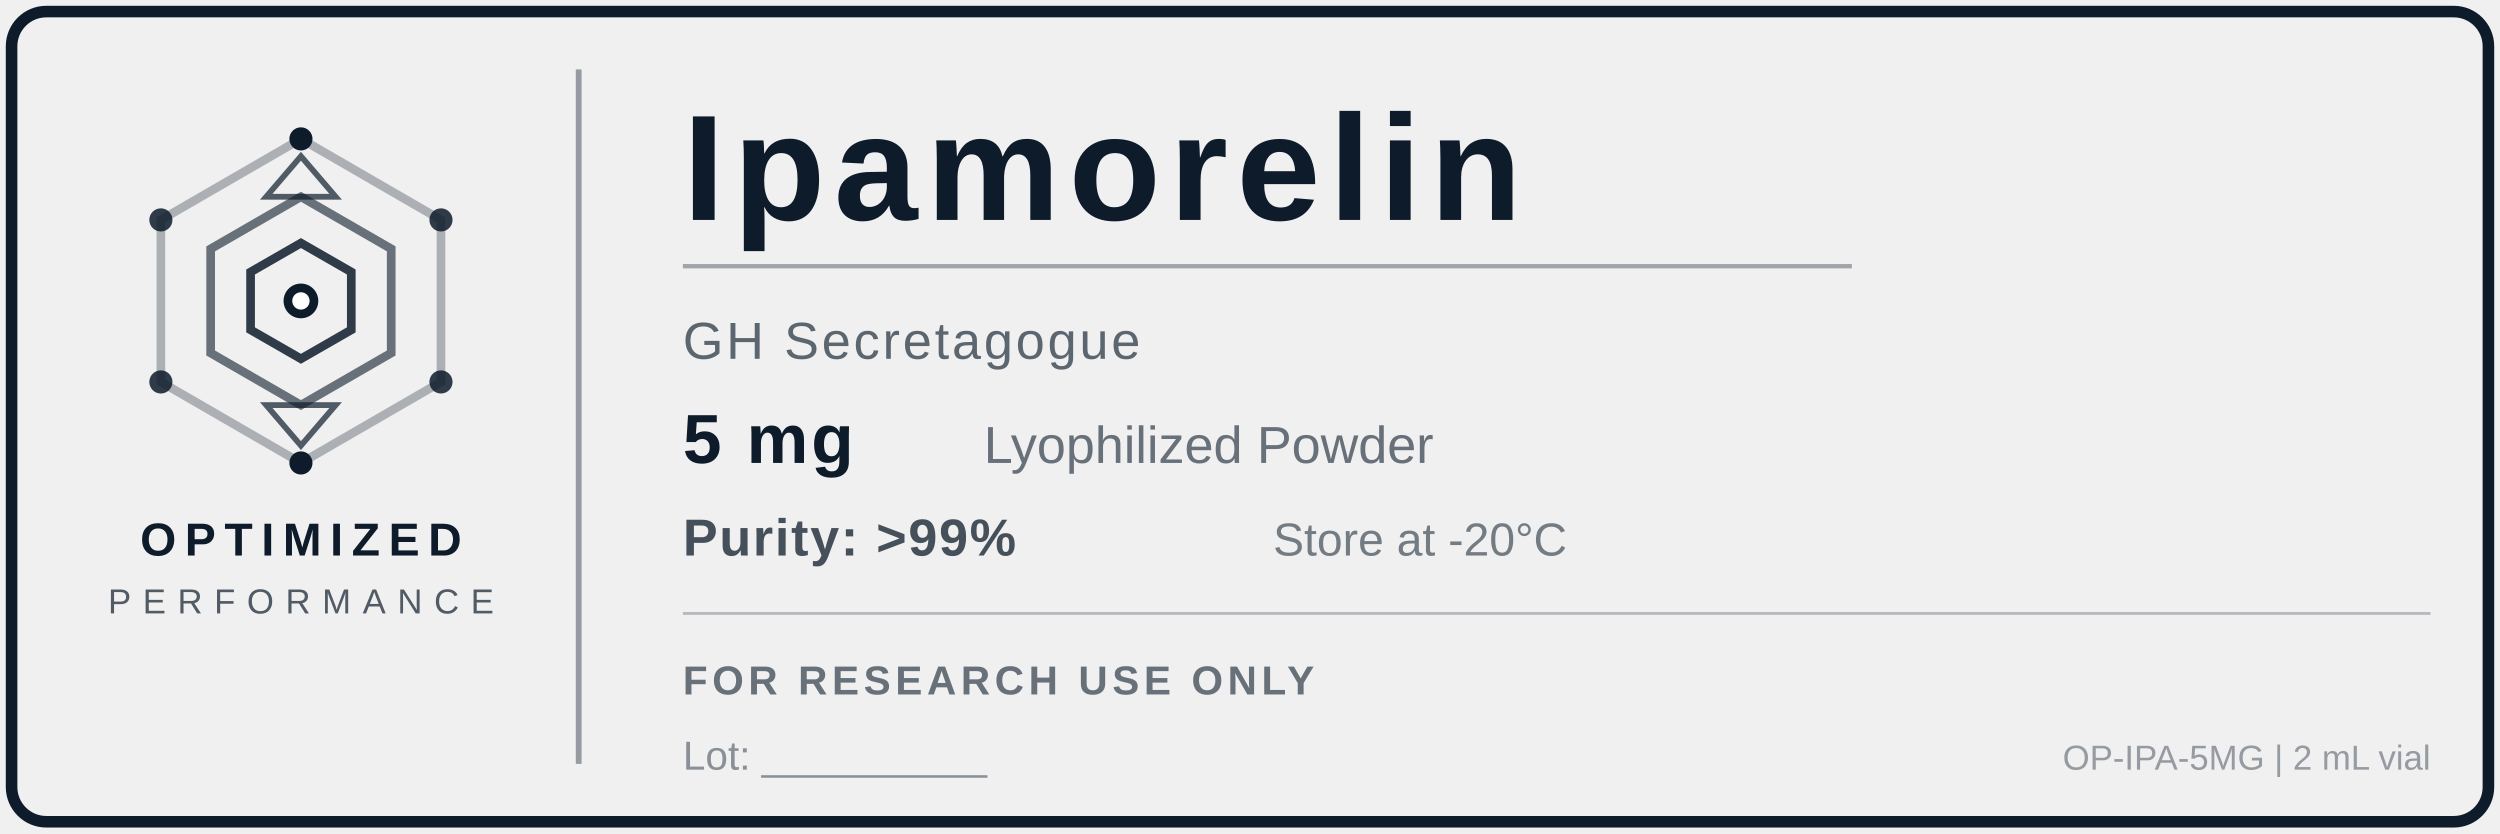
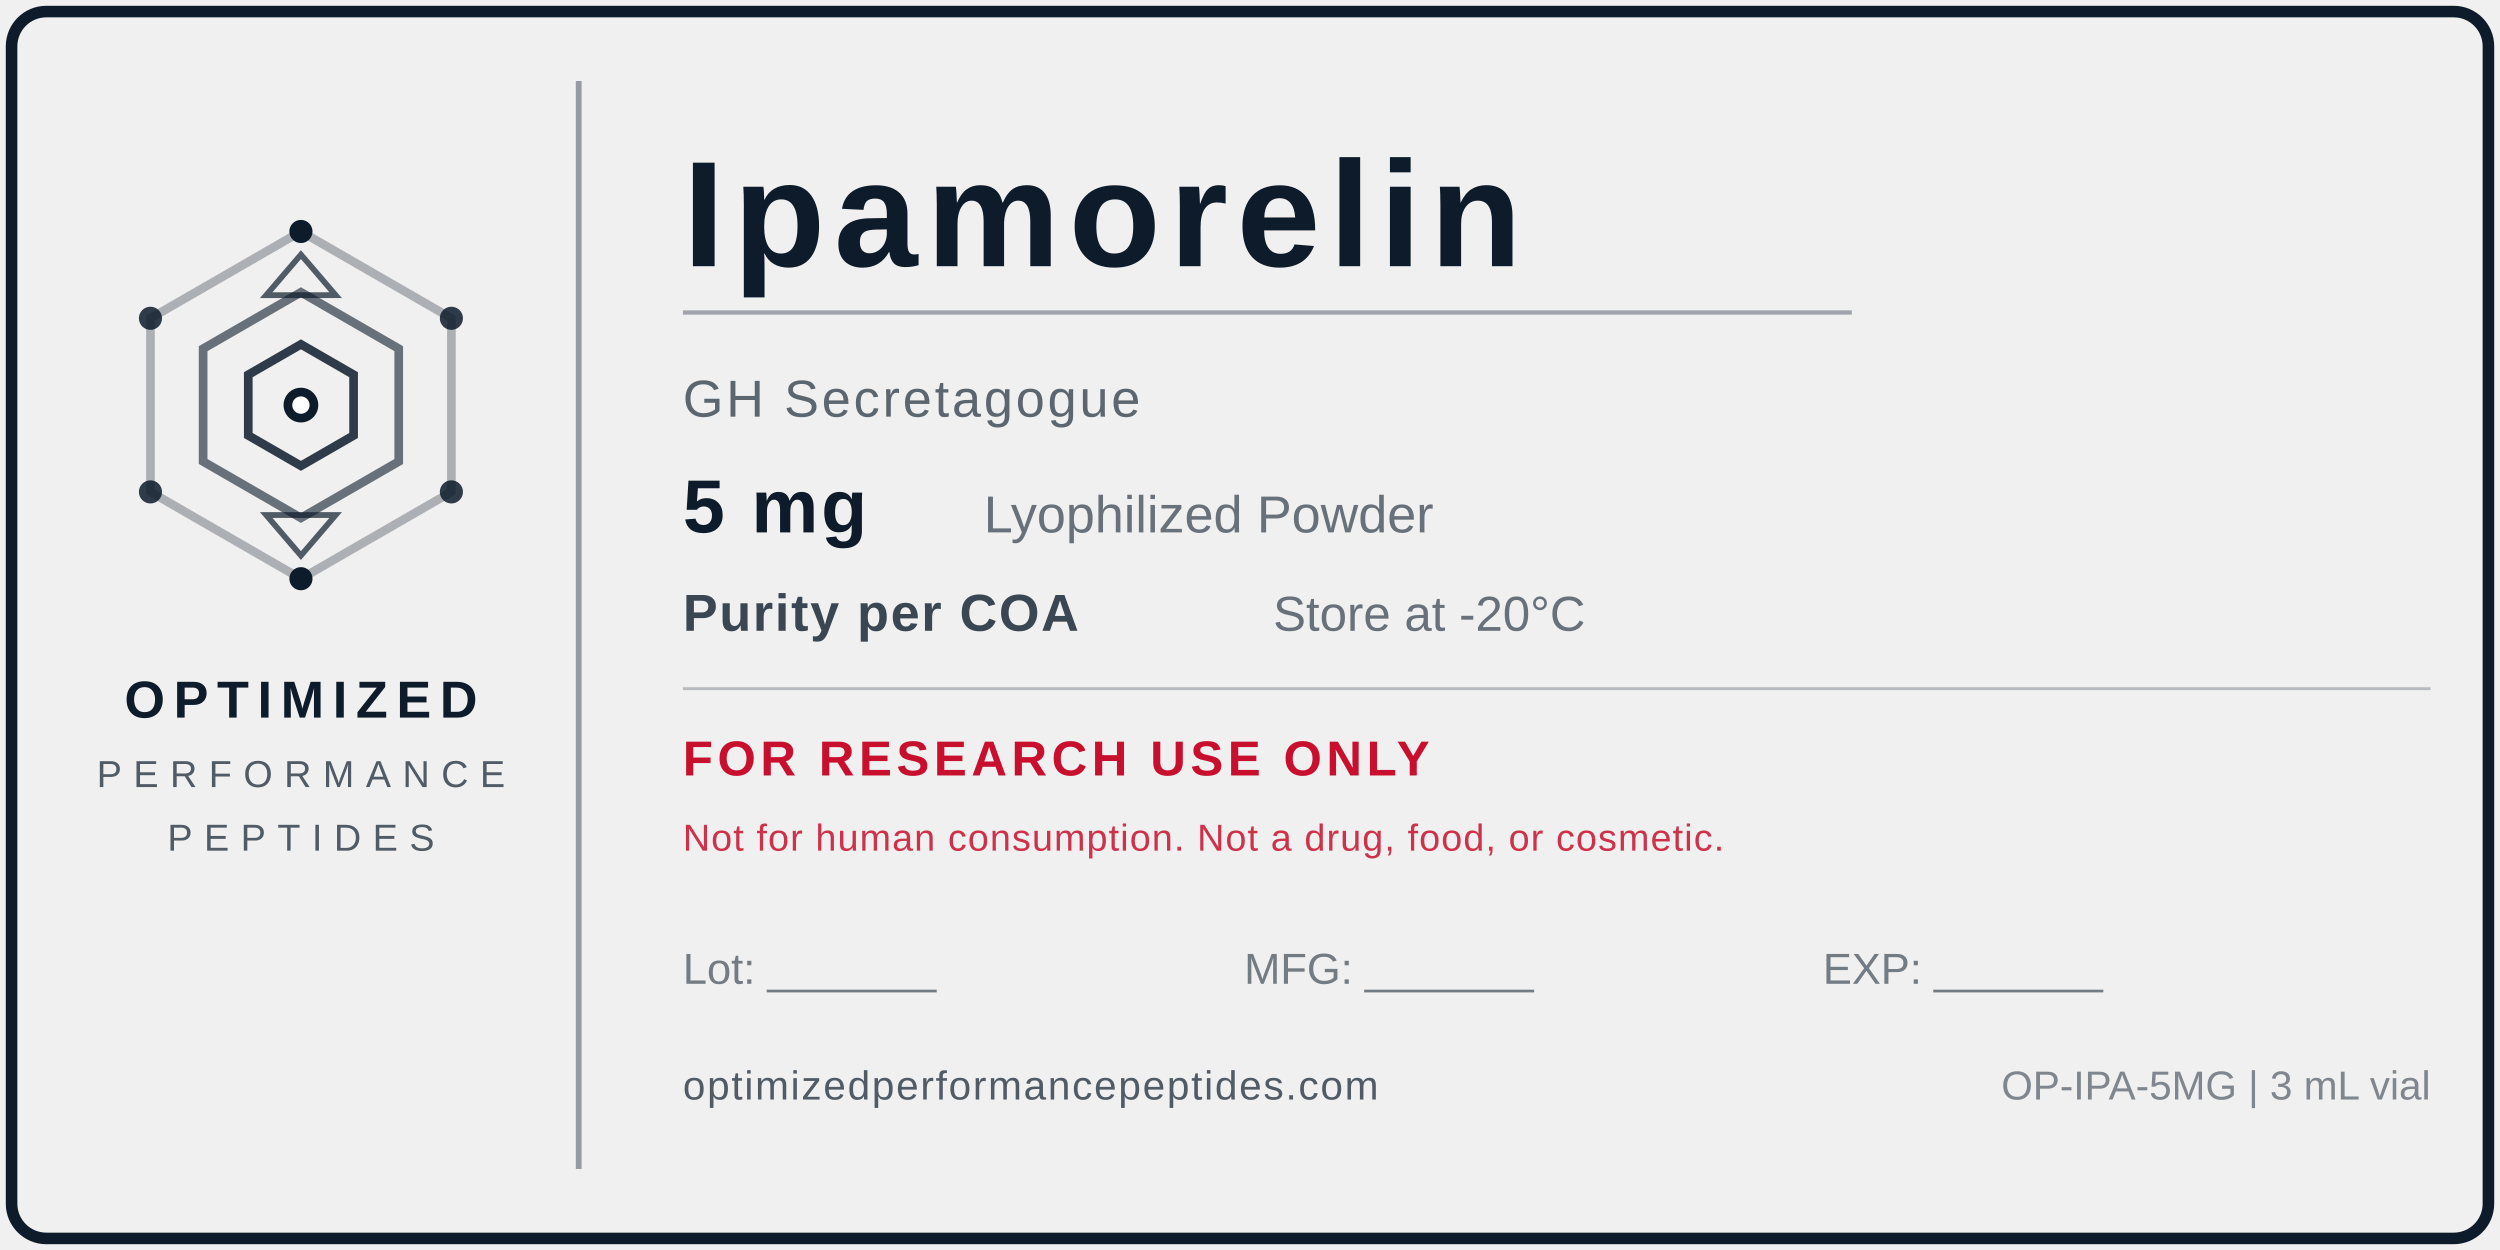
- <svg xmlns="http://www.w3.org/2000/svg" width="1.5in" height="0.5in" viewBox="0 0 432 144">
-   <rect x="2" y="2" width="428" height="140" rx="6" ry="6" fill="none" stroke="#0D1B2A" stroke-width="2" />
-   <line x1="100" y1="12" x2="100" y2="132" stroke="#0D1B2A" stroke-width="1" opacity="0.4" />
-   <g transform="translate(52, 52)">
-     <polygon points="0,-28 24.2,-14 24.2,14 0,28 -24.2,14 -24.2,-14" fill="none" stroke="#0D1B2A" stroke-width="1.5" opacity="0.3" />
-     <polygon points="0,-18 15.6,-9 15.6,9 0,18 -15.6,9 -15.6,-9" fill="none" stroke="#0D1B2A" stroke-width="1.5" opacity="0.6" />
-     <polygon points="0,-10 8.7,-5 8.7,5 0,10 -8.7,5 -8.7,-5" fill="none" stroke="#0D1B2A" stroke-width="1.5" opacity="0.85" />
-     <circle cx="0" cy="-28" r="2" fill="#0D1B2A" />
-     <circle cx="24.2" cy="-14" r="2" fill="#0D1B2A" opacity="0.85" />
-     <circle cx="24.2" cy="14" r="2" fill="#0D1B2A" opacity="0.85" />
-     <circle cx="0" cy="28" r="2" fill="#0D1B2A" />
-     <circle cx="-24.2" cy="14" r="2" fill="#0D1B2A" opacity="0.85" />
-     <circle cx="-24.2" cy="-14" r="2" fill="#0D1B2A" opacity="0.85" />
+ <svg xmlns="http://www.w3.org/2000/svg" width="1.5in" height="0.75in" viewBox="0 0 432 216">
+   <rect x="2" y="2" width="428" height="212" rx="6" ry="6" fill="none" stroke="#0D1B2A" stroke-width="2" />
+   <line x1="100" y1="14" x2="100" y2="202" stroke="#0D1B2A" stroke-width="1" opacity="0.4" />
+   <g transform="translate(52, 70)">
+     <polygon points="0,-30 26,-15 26,15 0,30 -26,15 -26,-15" fill="none" stroke="#0D1B2A" stroke-width="1.5" opacity="0.3" />
+     <polygon points="0,-19.5 16.9,-9.75 16.9,9.75 0,19.5 -16.9,9.75 -16.9,-9.75" fill="none" stroke="#0D1B2A" stroke-width="1.5" opacity="0.6" />
+     <polygon points="0,-10.5 9.1,-5.25 9.1,5.25 0,10.5 -9.1,5.25 -9.1,-5.25" fill="none" stroke="#0D1B2A" stroke-width="1.5" opacity="0.85" />
+     <circle cx="0" cy="-30" r="2" fill="#0D1B2A" />
+     <circle cx="26" cy="-15" r="2" fill="#0D1B2A" opacity="0.85" />
+     <circle cx="26" cy="15" r="2" fill="#0D1B2A" opacity="0.85" />
+     <circle cx="0" cy="30" r="2" fill="#0D1B2A" />
+     <circle cx="-26" cy="15" r="2" fill="#0D1B2A" opacity="0.85" />
+     <circle cx="-26" cy="-15" r="2" fill="#0D1B2A" opacity="0.85" />
    <circle cx="0" cy="0" r="3" fill="#0D1B2A" />
    <circle cx="0" cy="0" r="1.5" fill="white" />
-     <polygon points="0,-25 6,-18 -6,-18" fill="none" stroke="#0D1B2A" stroke-width="1" opacity="0.7" />
-     <polygon points="0,25 6,18 -6,18" fill="none" stroke="#0D1B2A" stroke-width="1" opacity="0.7" />
+     <polygon points="0,-26 6,-19 -6,-19" fill="none" stroke="#0D1B2A" stroke-width="1" opacity="0.7" />
+     <polygon points="0,26 6,19 -6,19" fill="none" stroke="#0D1B2A" stroke-width="1" opacity="0.7" />
  </g>
-   <text x="52" y="96" text-anchor="middle" font-family="'Helvetica Neue', Arial, sans-serif" font-size="8" font-weight="700" fill="#0D1B2A" letter-spacing="1.5">OPTIMIZED</text>
-   <text x="52" y="106" text-anchor="middle" font-family="'Helvetica Neue', Arial, sans-serif" font-size="6" font-weight="400" fill="#0D1B2A" letter-spacing="2" opacity="0.7">PERFORMANCE</text>
-   <text x="118" y="38" font-family="'Helvetica Neue', Arial, sans-serif" font-size="26" font-weight="800" fill="#0D1B2A" letter-spacing="1.5">Ipamorelin</text>
-   <line x1="118" y1="46" x2="320" y2="46" stroke="#0D1B2A" stroke-width="0.75" opacity="0.35" />
-   <text x="118" y="62" font-family="'Helvetica Neue', Arial, sans-serif" font-size="9" font-weight="400" fill="#0D1B2A" opacity="0.65" letter-spacing="0.5">GH Secretagogue</text>
-   <text x="118" y="80" font-family="'Helvetica Neue', Arial, sans-serif" font-size="12" font-weight="700" fill="#0D1B2A" letter-spacing="0.5">5 mg</text>
-   <text x="170" y="80" font-family="'Helvetica Neue', Arial, sans-serif" font-size="9" font-weight="400" fill="#0D1B2A" opacity="0.6">Lyophilized Powder</text>
-   <text x="118" y="96" font-family="'Helvetica Neue', Arial, sans-serif" font-size="9" font-weight="600" fill="#0D1B2A" opacity="0.75" letter-spacing="0.3">Purity: &gt;99%</text>
-   <text x="220" y="96" font-family="'Helvetica Neue', Arial, sans-serif" font-size="8" font-weight="400" fill="#0D1B2A" opacity="0.55">Store at -20°C</text>
-   <line x1="118" y1="106" x2="420" y2="106" stroke="#0D1B2A" stroke-width="0.5" opacity="0.25" />
-   <text x="118" y="120" font-family="'Helvetica Neue', Arial, sans-serif" font-size="7" font-weight="600" fill="#0D1B2A" opacity="0.6" letter-spacing="0.8">FOR RESEARCH USE ONLY</text>
-   <text x="118" y="133" font-family="'Helvetica Neue', Arial, sans-serif" font-size="7" font-weight="400" fill="#0D1B2A" opacity="0.45">Lot: __________</text>
-   <text x="420" y="133" text-anchor="end" font-family="'Helvetica Neue', Arial, sans-serif" font-size="6" font-weight="400" fill="#0D1B2A" opacity="0.4">OP-IPA-5MG | 2 mL vial</text>
+   <text x="52" y="124" text-anchor="middle" font-family="'Helvetica Neue', Arial, sans-serif" font-size="9" font-weight="700" fill="#0D1B2A" letter-spacing="1.5">OPTIMIZED</text>
+   <text x="52" y="136" text-anchor="middle" font-family="'Helvetica Neue', Arial, sans-serif" font-size="6.5" font-weight="400" fill="#0D1B2A" letter-spacing="2" opacity="0.7">PERFORMANCE</text>
+   <text x="52" y="147" text-anchor="middle" font-family="'Helvetica Neue', Arial, sans-serif" font-size="6.5" font-weight="400" fill="#0D1B2A" letter-spacing="2" opacity="0.7">PEPTIDES</text>
+   <text x="118" y="46" font-family="'Helvetica Neue', Arial, sans-serif" font-size="26" font-weight="800" fill="#0D1B2A" letter-spacing="1.5">Ipamorelin</text>
+   <line x1="118" y1="54" x2="320" y2="54" stroke="#0D1B2A" stroke-width="0.75" opacity="0.35" />
+   <text x="118" y="72" font-family="'Helvetica Neue', Arial, sans-serif" font-size="9" font-weight="400" fill="#0D1B2A" opacity="0.65" letter-spacing="0.5">GH Secretagogue</text>
+   <text x="118" y="92" font-family="'Helvetica Neue', Arial, sans-serif" font-size="13" font-weight="700" fill="#0D1B2A" letter-spacing="0.5">5 mg</text>
+   <text x="170" y="92" font-family="'Helvetica Neue', Arial, sans-serif" font-size="9" font-weight="400" fill="#0D1B2A" opacity="0.6">Lyophilized Powder</text>
+   <text x="118" y="109" font-family="'Helvetica Neue', Arial, sans-serif" font-size="9" font-weight="600" fill="#0D1B2A" opacity="0.8" letter-spacing="0.3">Purity per COA</text>
+   <text x="220" y="109" font-family="'Helvetica Neue', Arial, sans-serif" font-size="8.5" font-weight="400" fill="#0D1B2A" opacity="0.6">Store at -20°C</text>
+   <line x1="118" y1="119" x2="420" y2="119" stroke="#0D1B2A" stroke-width="0.5" opacity="0.25" />
+   <text x="118" y="134" font-family="'Helvetica Neue', Arial, sans-serif" font-size="8.5" font-weight="700" fill="#C8102E" letter-spacing="0.8">FOR RESEARCH USE ONLY</text>
+   <text x="118" y="147" font-family="'Helvetica Neue', Arial, sans-serif" font-size="6.5" font-weight="500" fill="#C8102E" opacity="0.85" letter-spacing="0.2">Not for human consumption. Not a drug, food, or cosmetic.</text>
+   <text x="118" y="170" font-family="'Helvetica Neue', Arial, sans-serif" font-size="7.5" font-weight="400" fill="#0D1B2A" opacity="0.55">Lot: _______</text>
+   <text x="215" y="170" font-family="'Helvetica Neue', Arial, sans-serif" font-size="7.5" font-weight="400" fill="#0D1B2A" opacity="0.55">MFG: _______</text>
+   <text x="315" y="170" font-family="'Helvetica Neue', Arial, sans-serif" font-size="7.5" font-weight="400" fill="#0D1B2A" opacity="0.55">EXP: _______</text>
+   <text x="118" y="190" font-family="'Helvetica Neue', Arial, sans-serif" font-size="7" font-weight="500" fill="#0D1B2A" opacity="0.7" letter-spacing="0.3">optimizedperformancepeptides.com</text>
+   <text x="420" y="190" text-anchor="end" font-family="'Helvetica Neue', Arial, sans-serif" font-size="7" font-weight="400" fill="#0D1B2A" opacity="0.5">OP-IPA-5MG | 3 mL vial</text>
</svg>
